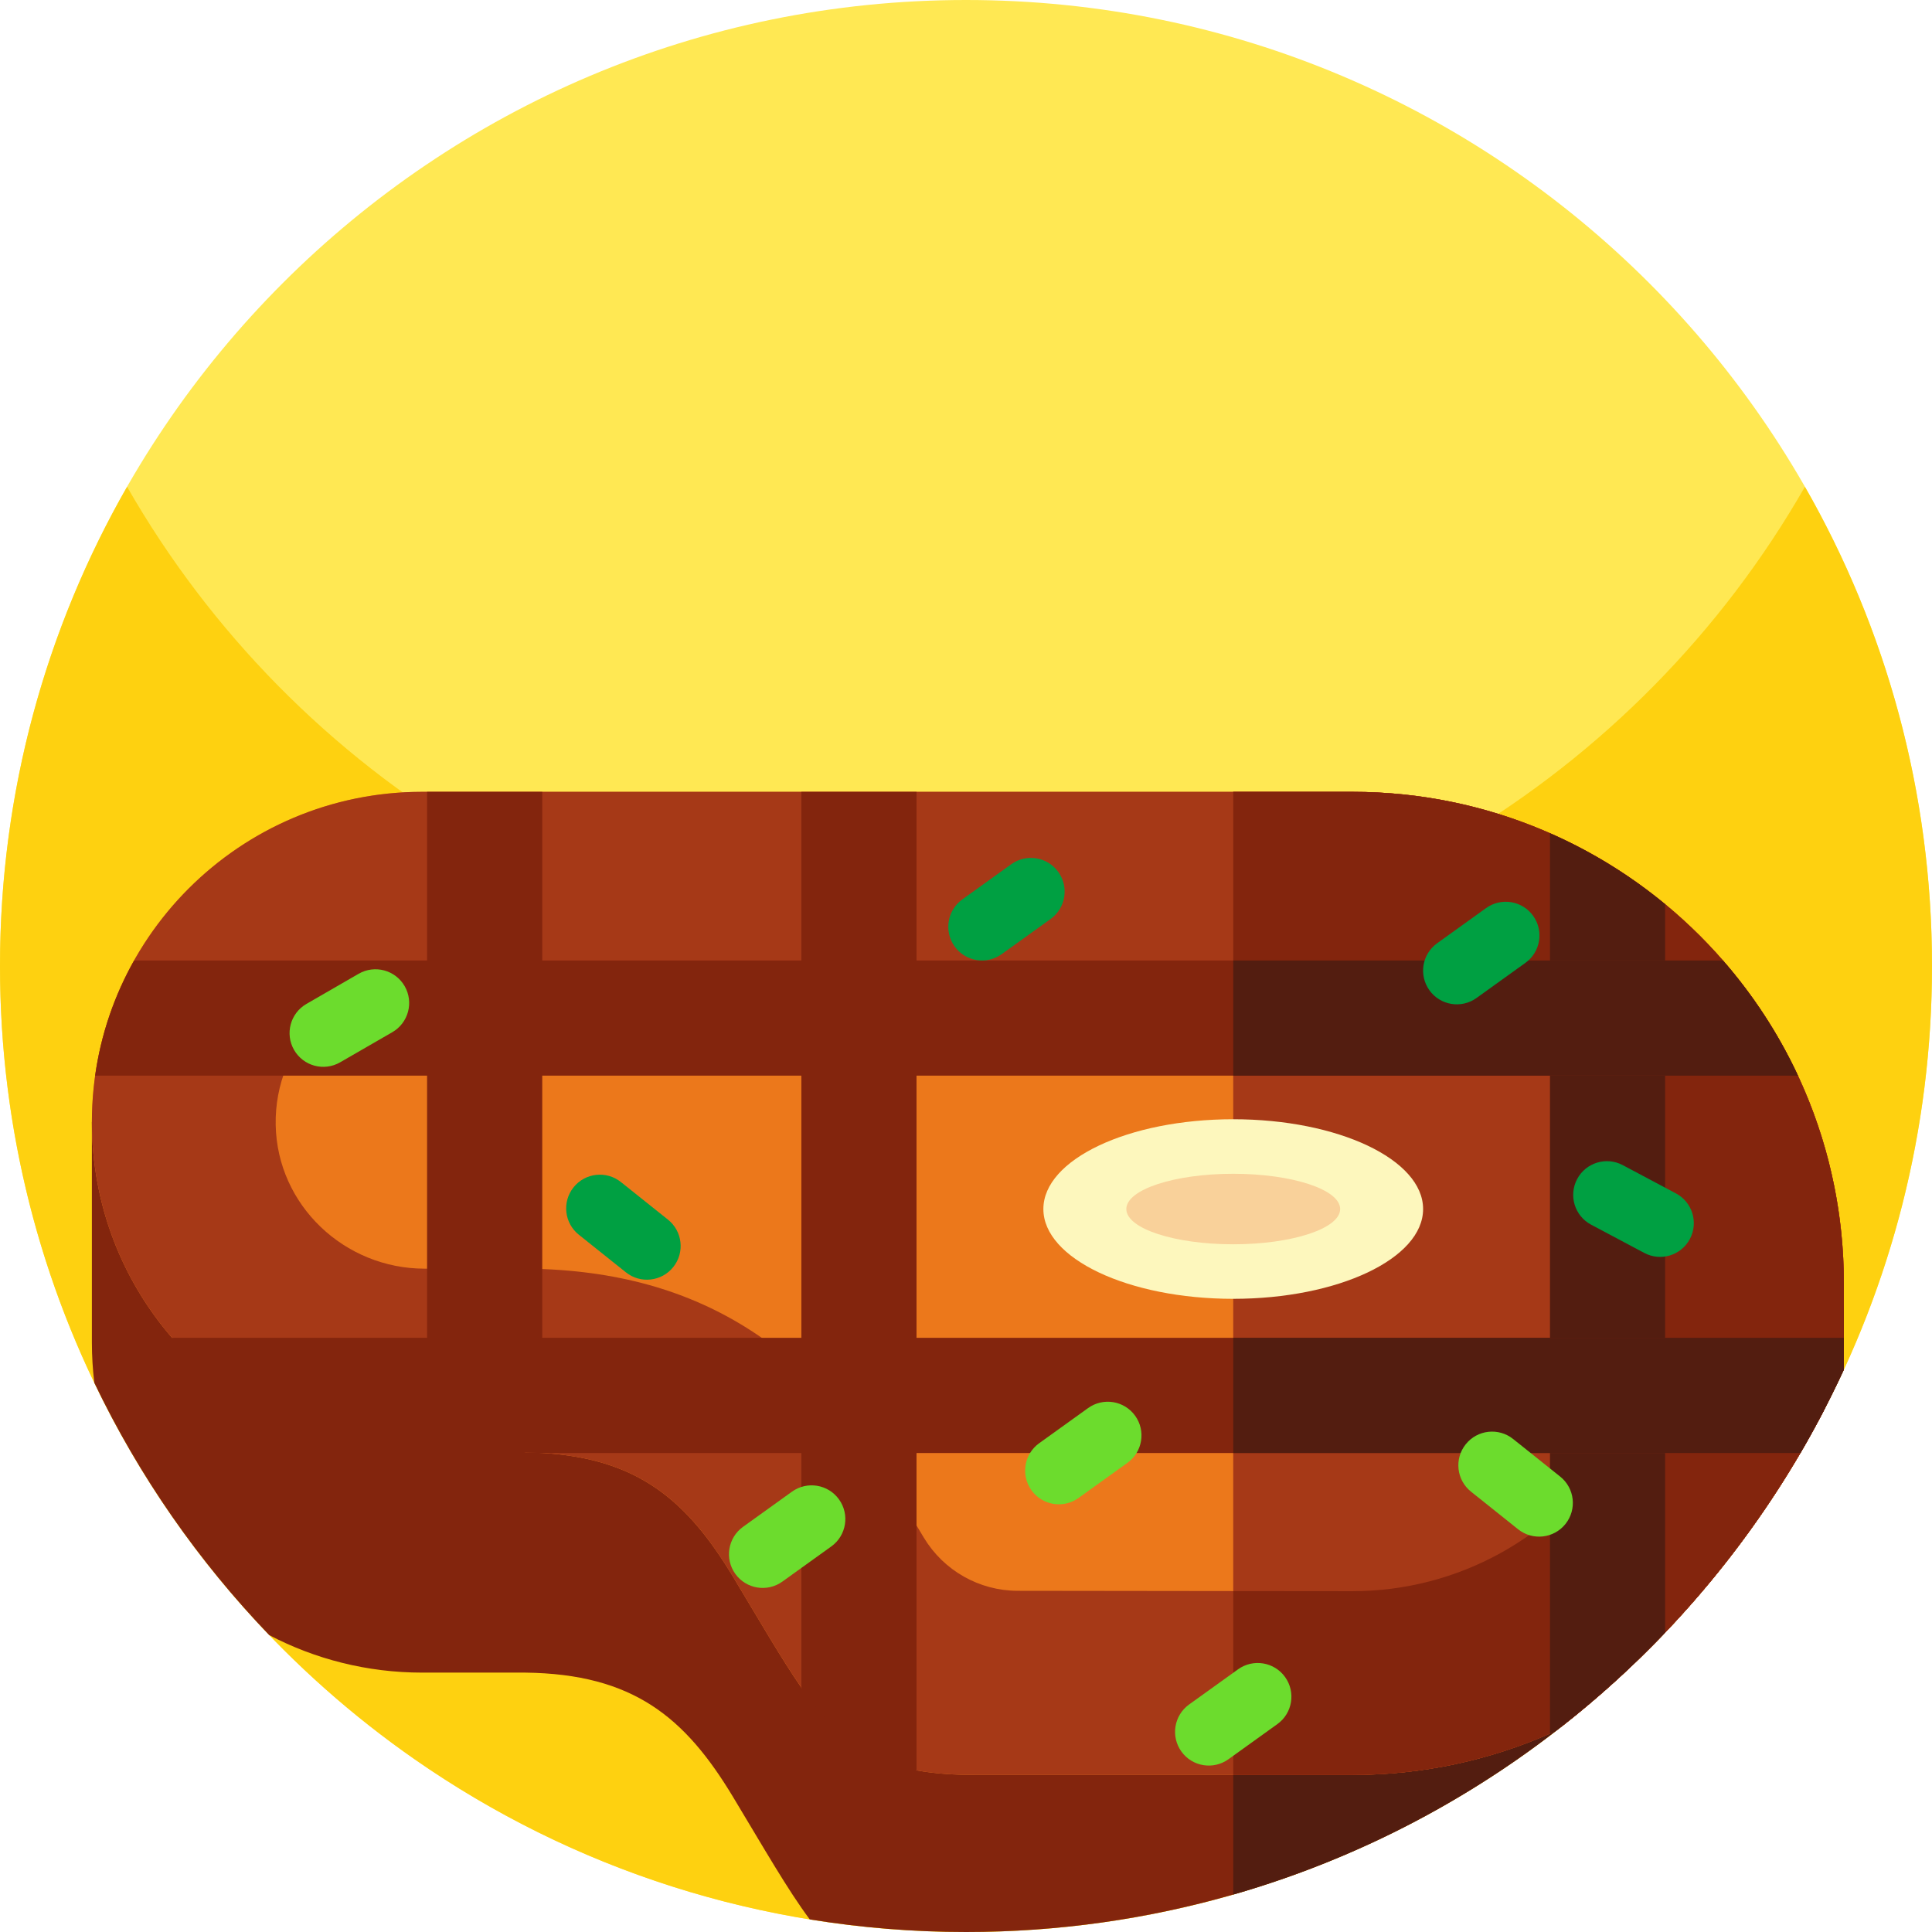
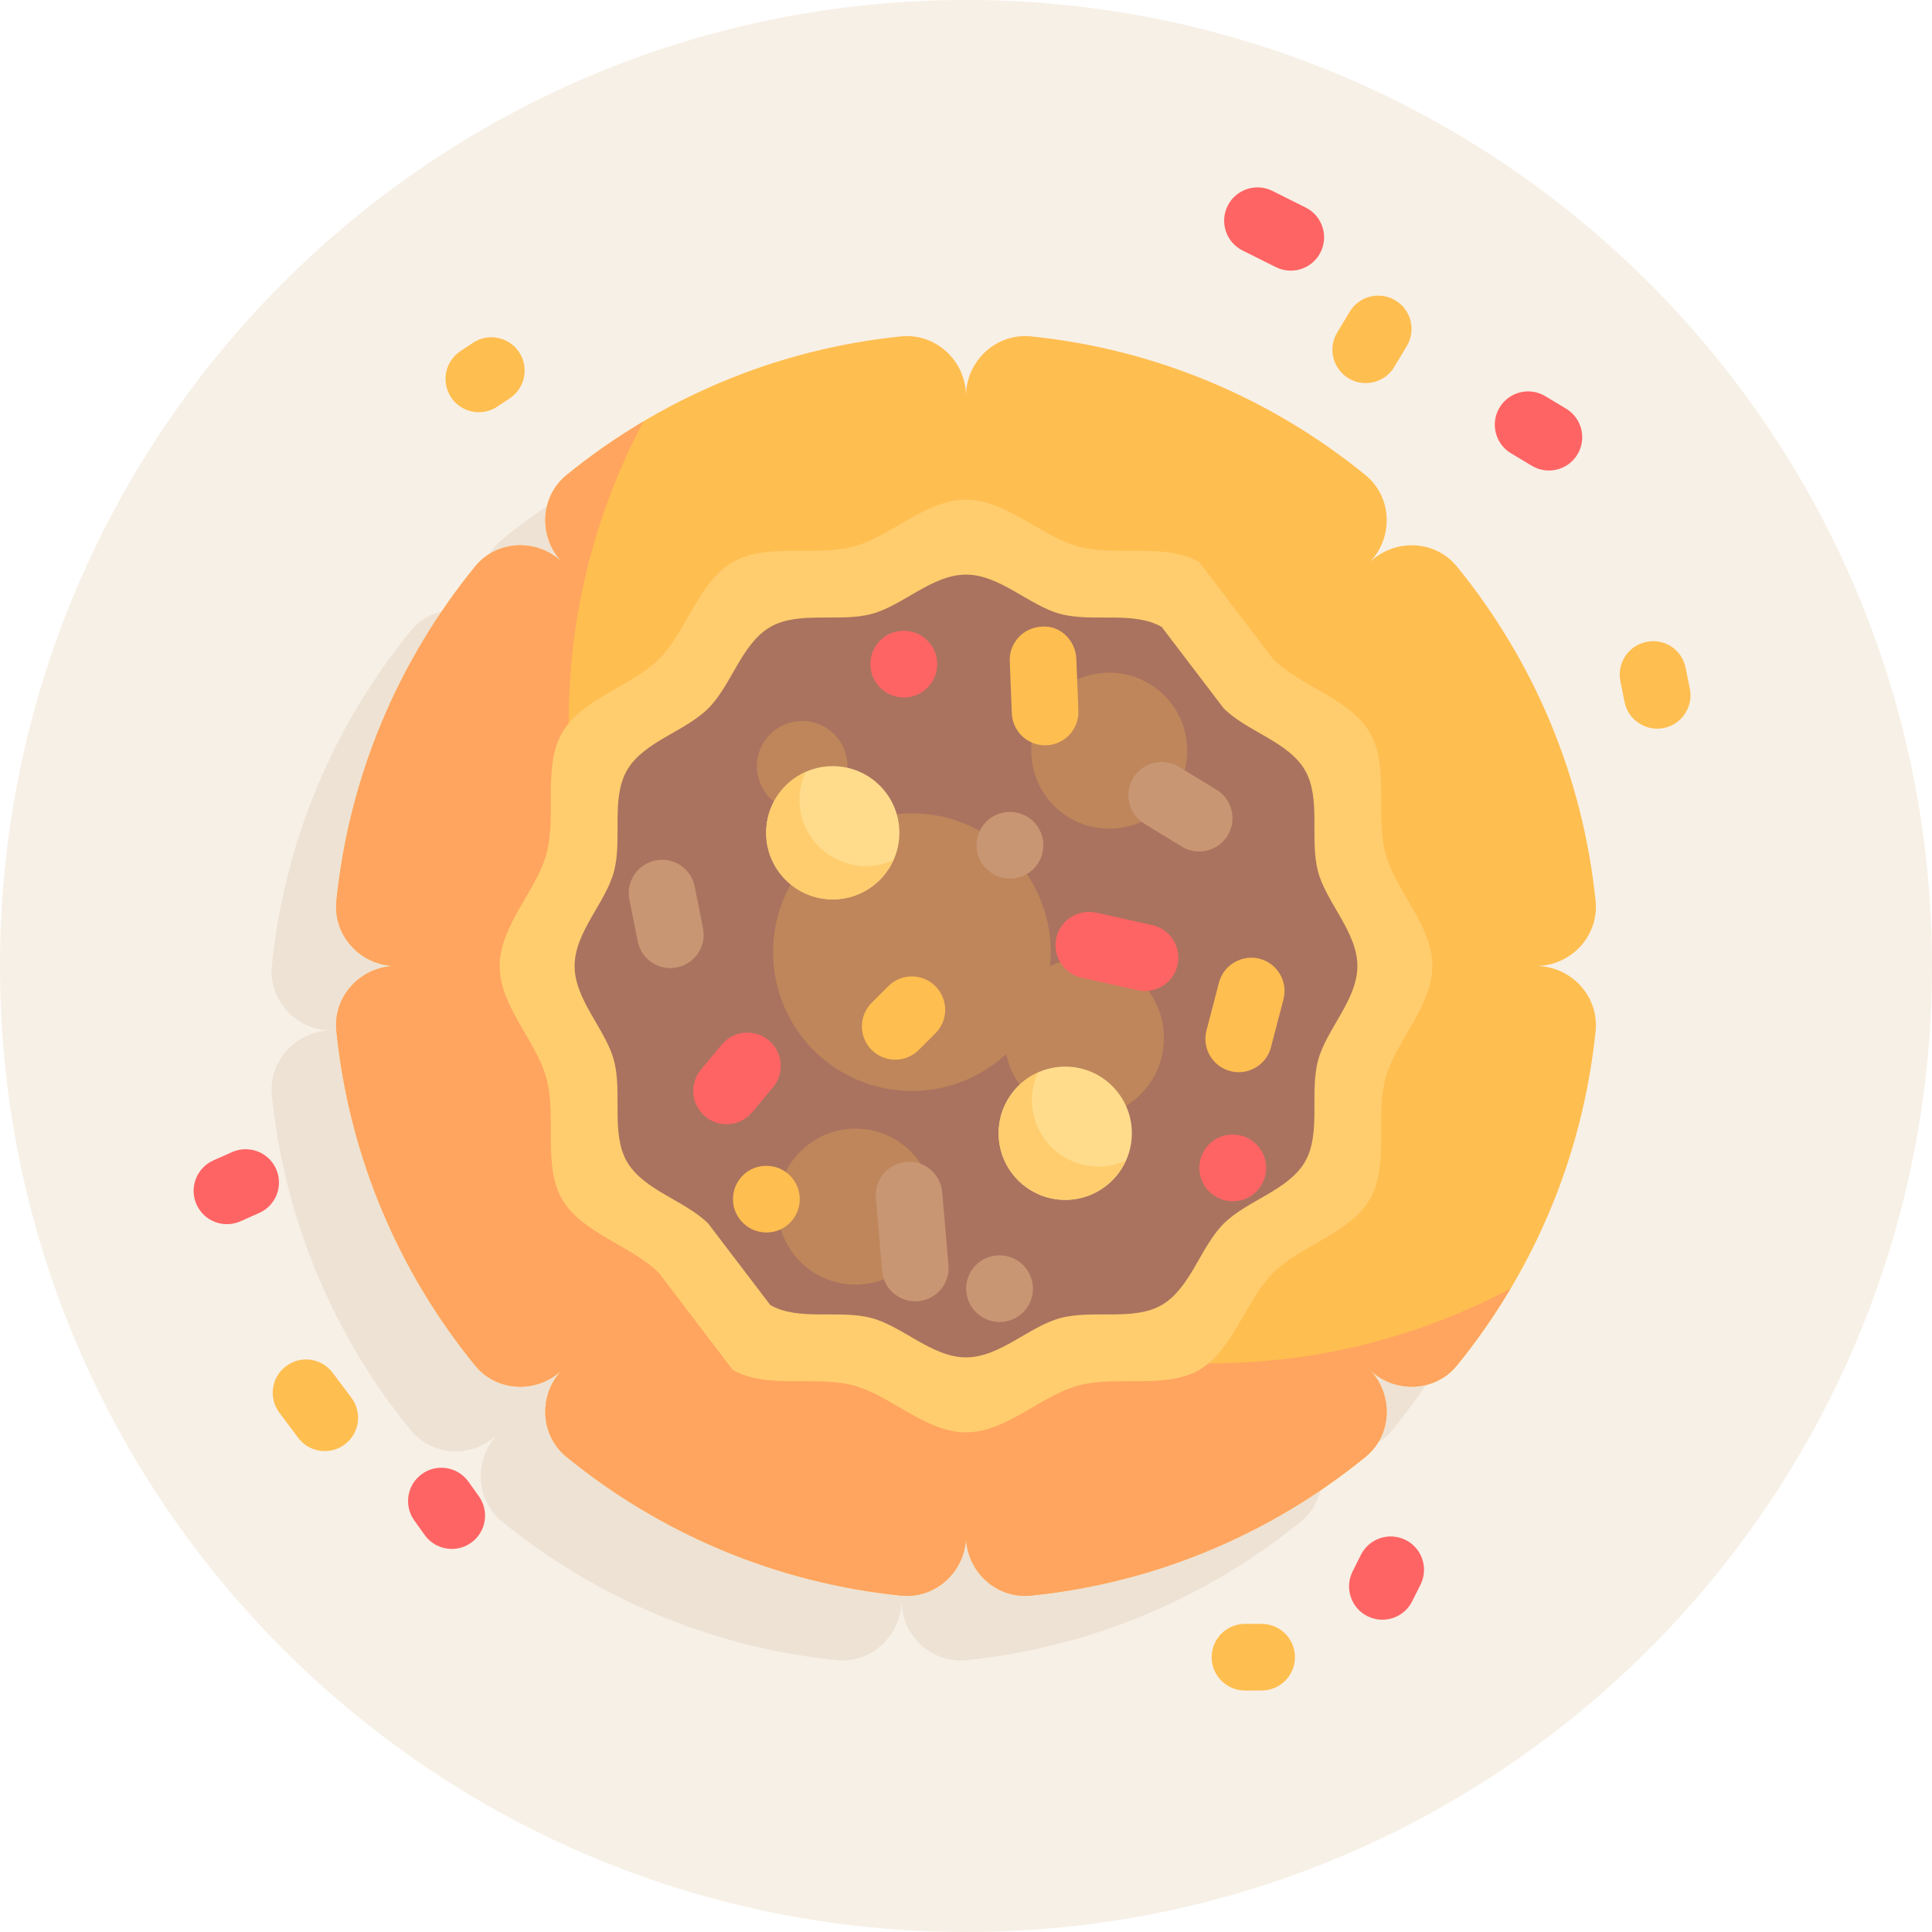
- <svg xmlns="http://www.w3.org/2000/svg" id="Capa_1" enable-background="new 0 0 512 512" height="512" viewBox="0 0 512 512" width="512">
-   <circle cx="256" cy="256" fill="#ffe853" r="256" />
-   <path d="m512 256c0 87.11-43.52 164.07-110 210.31-41.41 28.8-91.73 45.69-146 45.69s-104.59-16.89-146-45.69c-66.48-46.24-110-123.2-110-210.31 0-46.22 12.25-89.57 33.68-127 44.12 77.07 127.16 129 222.32 129s178.21-51.93 222.32-129c21.43 37.43 33.68 80.78 33.68 127z" fill="#fed110" />
-   <path d="m488.64 340.11v22.85c-.63 1.37-1.27 2.73-1.93 4.08-.51 1.05-1.03 2.1-1.55 3.15-.54 1.09-1.09 2.18-1.65 3.26l-.18.36c-.01.01-.01.03-.02.04-.34.65-.68 1.3-1.03 1.95-.39.74-.78 1.48-1.18 2.21-.1.19-.2.37-.31.56-.51.94-1.03 1.88-1.56 2.82-.56 1-1.13 1.99-1.71 2.99-.35.61-.71 1.22-1.08 1.83-.34.6-.7 1.19-1.06 1.78-.5.85-1.01 1.69-1.54 2.52-.48.79-.98 1.58-1.48 2.37-.09.16-.19.32-.3.48-.58.91-1.16 1.81-1.75 2.7-.53.81-1.06 1.62-1.6 2.42-.83 1.25-1.68 2.49-2.55 3.72-.54.79-1.09 1.57-1.65 2.35-.66.93-1.33 1.85-2.01 2.77-2.74 3.74-5.58 7.4-8.52 10.98-.68.83-1.36 1.65-2.05 2.46-.7.83-1.4 1.65-2.11 2.47-.9 1.06-1.83 2.11-2.77 3.16-.44.5-.88.99-1.32 1.47-1.46 1.62-2.95 3.22-4.46 4.8-1.06 1.11-2.13 2.21-3.21 3.3-1.03 1.05-2.08 2.09-3.14 3.13-.09.08-.18.17-.27.25-.96.95-1.94 1.88-2.92 2.81-.13.12-.25.24-.38.36-1.02.96-2.05 1.91-3.09 2.86-.05.04-.11.09-.16.14-.95.87-1.91 1.73-2.88 2.58-.4.36-.81.72-1.23 1.07-.93.82-1.87 1.63-2.81 2.42-1.17.99-2.35 1.97-3.54 2.94-1.19.96-2.39 1.92-3.6 2.87-.02.01-.03.03-.05.04-.54.43-1.09.85-1.64 1.27-.219.17-.443.334-.663.503-.963.741-1.929 1.479-2.903 2.205-1.198.893-2.404 1.776-3.615 2.652-2.43 1.76-4.89 3.46-7.38 5.11-.83.55-1.66 1.1-2.5 1.64-.84.55-1.68 1.09-2.52 1.62-.84.54-1.69 1.07-2.54 1.59-.75.47-1.51.93-2.27 1.38-.95.58-1.91 1.15-2.87 1.71-.66.39-1.32.77-1.98 1.15-.65.38-1.31.75-1.97 1.12-1 .56-2 1.12-3.01 1.66-.99.54-1.98 1.07-2.98 1.6-3.24 1.71-6.53 3.36-9.87 4.93-.8.38-1.59.75-2.39 1.12-.14.07-.29.14-.45.2-.96.44-1.92.88-2.89 1.3-2.11.94-4.24 1.85-6.38 2.72-1.07.44-2.14.88-3.22 1.3-3.4 1.35-6.84 2.62-10.32 3.82-.92.32-1.85.63-2.78.94-1 .34-2.02.67-3.03.99-2.32.74-4.65 1.45-7 2.12-22.489 6.46-46.249 9.92-70.819 9.92-14.1 0-27.93-1.14-41.41-3.34-5.93-7.97-11.98-18.61-20.33-32.46-12.7-21.08-26.41-32.58-55.03-32.94h-27.35c-14.62 0-28.41-3.59-40.52-9.93-18.79-19.57-34.51-42.12-46.36-66.87-.43-3.52-.65-7.1-.65-10.73v-58.35l302.47 27.84z" fill="#83250d" />
-   <path d="m488.64 340.11v22.85c-30.86 67.03-89.84 118.44-161.82 139.12v-176.86z" fill="#531d10" />
-   <path d="m488.65 340.11c0 4.88-.27 9.69-.8 14.43l-4.53 19.3s0 .01-.01.01c-16.91 32.58-40.63 61.05-69.27 83.54-.02.01-.03.03-.05.04l-3.24 1.99c-16.03 7.05-33.74 10.96-52.37 10.96h-99.86c-5.99 0-11.13-.39-15.63-1.22l-30.52-21.93c-5.25-7.57-10.8-17.25-18.11-29.38-12.03-19.94-24.94-31.32-50.56-32.79-1.45-.08-2.93-.13-4.47-.15l-93.63-30.37c-13.25-15.33-21.25-35.31-21.25-57.16 0-4.18.3-8.3.87-12.33 1.53-10.95 5.11-21.25 10.32-30.51 15-26.68 43.56-44.69 76.34-44.69h246.5c18.63 0 36.34 3.91 52.37 10.96 11.07 4.86 21.33 11.22 30.53 18.81 3.21 2.64 6.27 5.44 9.22 8.38 2.1 2.11 4.14 4.29 6.1 6.54 7.97 9.14 14.69 19.39 19.88 30.51 7.81 16.73 12.17 35.39 12.17 55.06z" fill="#ec781b" />
-   <path d="m488.65 340.11c0 4.88-.27 9.69-.8 14.43l-4.53 19.3s0 .01-.01.01c-16.91 32.58-40.63 61.05-69.27 83.54-.02.01-.03.03-.05.04l-3.24 1.99c-16.03 7.05-33.74 10.96-52.37 10.96h-31.56v-260.53h31.56c18.63 0 36.34 3.91 52.37 10.96 11.07 4.86 21.33 11.22 30.53 18.81 3.21 2.64 6.27 5.44 9.22 8.38 2.1 2.11 4.14 4.29 6.1 6.54 7.97 9.14 14.69 19.39 19.88 30.51 7.81 16.73 12.17 35.39 12.17 55.06z" fill="#a63917" />
-   <path d="m358.37 421.68s-13.9-.01-31.55-.03c-18.87-.01-42.05-.04-57.15-.07-10.17-.02-19.58-5.36-24.83-14.06-1.31-2.19-2.62-4.38-3.87-6.46-1.58-2.65-3.24-5.43-5-8.35-6.86-11.39-18.16-27.93-36.8-39.99-16.73-10.83-36.14-16.22-59.33-16.51h-27.3c-21.26 0-39.08-16.82-39.48-38.08-.41-21.75 17.16-39.58 38.82-39.58h246.49c44.98 0 81.57 36.58 81.57 81.56s-36.59 81.57-81.57 81.57zm92.12-173.68c-23.57-23.57-56.14-38.16-92.12-38.16h-246.49c-48.34 0-87.53 39.19-87.53 87.54 0 21.85 8 41.83 21.25 57.16h.01l93.62 30.37c28.62.36 42.33 11.86 55.03 32.95 7.32 12.14 12.87 21.81 18.13 29.38l30.5 21.92c4.5.83 9.63 1.22 15.63 1.22h99.85c18.64 0 36.36-3.91 52.38-10.95v-.01l3.24-1.99c.02-.01.03-.03.05-.04 28.64-22.49 52.36-50.97 69.28-83.55 0-.01 0-.02.01-.03l4.51-19.23.01-.04c.52-4.74.79-9.56.79-14.43 0-35.97-14.57-68.53-38.15-92.11z" fill="#a63917" />
-   <g fill="#83250d">
-     <path d="m488.64 340.11v22.85c-1.12 2.43-2.28 4.84-3.48 7.23-.6 1.21-1.21 2.42-1.83 3.62-.01.01-.01.02-.01.03 0 0 0 .01-.01.01-1.05 2.02-2.13 4.03-3.23 6.02-.97 1.74-1.95 3.47-2.96 5.19-16.32 27.92-37.78 52.46-63.08 72.33l-3.29 2.03v.01c-16.02 7.04-33.74 10.95-52.38 10.95h-31.55v-48.73c17.65.02 31.55.03 31.55.03 28.38 0 53.42-14.57 68.03-36.62 6.02-9.07 10.27-19.41 12.26-30.52.84-4.68 1.28-9.51 1.28-14.43 0-44.98-36.59-81.56-81.57-81.56h-31.55v-48.71h31.55c35.98 0 68.55 14.59 92.12 38.16 23.58 23.58 38.15 56.14 38.15 92.11z" />
-     <path d="m143.699 209.846v175.223c-1.445-.083-2.93-.14-4.466-.157h-26.052v-175.066z" />
-     <path d="m242.888 209.846v259.314c-13.851-2.559-21.768-9.319-30.518-21.933v-237.381z" />
+ <svg xmlns="http://www.w3.org/2000/svg" version="1.1" id="Capa_1" x="0px" y="0px" viewBox="0 0 512 512" style="enable-background:new 0 0 512 512;" xml:space="preserve">
+   <circle style="fill:#F7F0E6;" cx="256" cy="256" r="256" />
+   <path style="fill:#EEE2D4;" d="M238.897,424.135c0,9.283-7.979,16.761-17.214,15.82c-33.437-3.409-63.967-16.639-88.66-36.76  c-7.172-5.844-7.475-16.742-0.933-23.284c-6.542,6.542-17.44,6.24-23.284-0.933c-20.121-24.693-33.352-55.224-36.76-88.66  c-0.942-9.235,6.537-17.214,15.82-17.214c-9.283,0-16.761-7.979-15.82-17.214c3.409-33.437,16.639-63.967,36.76-88.66  c5.844-7.172,16.742-7.475,23.284-0.933c-6.542-6.542-6.24-17.44,0.933-23.284c24.693-20.121,55.224-33.352,88.66-36.76  c9.235-0.942,17.214,6.537,17.214,15.82c0-9.283,7.979-16.761,17.214-15.82c33.437,3.409,63.967,16.639,88.66,36.76  c7.172,5.844,7.475,16.742,0.933,23.284c6.542-6.542,17.44-6.24,23.284,0.933c20.121,24.693,33.352,55.224,36.76,88.66  c0.941,9.235-6.537,17.214-15.82,17.214c9.283,0,16.761,7.979,15.82,17.214c-3.409,33.437-16.639,63.967-36.76,88.66  c-5.844,7.172-16.742,7.475-23.284,0.933c6.542,6.542,6.24,17.44-0.933,23.284c-24.693,20.121-55.224,33.352-88.66,36.76  C246.876,440.897,238.897,433.418,238.897,424.135z" />
+   <path style="fill:#FFBE50;" d="M256,407.032c0,9.283-7.979,16.761-17.214,15.82c-33.437-3.409-63.967-16.639-88.66-36.76  c-7.172-5.844-7.475-16.742-0.933-23.284c-6.542,6.542-17.44,6.24-23.284-0.933c-20.121-24.693-33.352-55.224-36.76-88.66  C88.207,263.979,95.685,256,104.968,256c-9.283,0-16.761-7.979-15.82-17.214c3.409-33.437,16.639-63.967,36.76-88.66  c5.844-7.172,16.742-7.475,23.284-0.933c-6.542-6.542-6.24-17.44,0.933-23.284c24.693-20.121,55.224-33.352,88.66-36.76  c9.235-0.942,17.214,6.537,17.214,15.82c0-9.283,7.979-16.761,17.214-15.82c33.437,3.409,63.967,16.639,88.66,36.76  c7.172,5.844,7.475,16.742,0.933,23.284c6.542-6.542,17.44-6.24,23.284,0.933c20.121,24.693,33.352,55.224,36.76,88.66  c0.941,9.235-6.537,17.214-15.82,17.214c9.283,0,16.761,7.979,15.82,17.214c-3.409,33.437-16.639,63.967-36.76,88.66  c-5.844,7.172-16.742,7.475-23.284,0.933c6.542,6.542,6.24,17.44-0.933,23.284c-24.693,20.121-55.224,33.352-88.66,36.76  C263.979,423.793,256,416.315,256,407.032z" />
+   <path style="fill:#FFA55F;" d="M320.735,361.29c-93.902,0-170.026-76.123-170.026-170.026c0-28.76,7.203-55.816,19.808-79.564  c-7.151,4.246-13.977,8.982-20.392,14.209c-7.172,5.844-7.475,16.742-0.932,23.284c-6.543-6.542-17.44-6.24-23.284,0.933  c-20.121,24.693-33.352,55.224-36.76,88.66C88.207,248.02,95.685,256,104.968,256c-9.283,0-16.761,7.979-15.82,17.214  c3.408,33.436,16.639,63.967,36.76,88.66c5.844,7.172,16.742,7.475,23.284,0.933c-6.543,6.542-6.24,17.44,0.932,23.284  c24.693,20.121,55.224,33.351,88.661,36.76c9.235,0.942,17.214-6.537,17.214-15.819c0,9.283,7.979,16.761,17.214,15.819  c33.437-3.409,63.967-16.639,88.661-36.76c7.172-5.844,7.475-16.742,0.932-23.284c6.543,6.542,17.44,6.24,23.284-0.933  c5.227-6.415,9.963-13.241,14.209-20.392C376.552,354.087,349.496,361.29,320.735,361.29z" />
+   <path style="fill:#FFCD6E;" d="M367.17,226.206c-2.725-10.195,1.039-23.085-4.124-32.011c-5.238-9.054-18.334-12.208-25.682-19.555  l-19.556-25.684c-8.926-5.165-21.818-1.401-32.013-4.126c-9.854-2.634-19.11-12.416-29.794-12.416s-19.94,9.783-29.794,12.416  c-10.194,2.725-23.085-1.04-32.011,4.124c-9.054,5.238-12.208,18.334-19.555,25.682c-7.349,7.348-20.445,10.502-25.684,19.556  c-5.164,8.926-1.4,21.818-4.126,32.013c-2.634,9.854-12.417,19.11-12.417,29.794c0,10.684,9.783,19.94,12.416,29.794  c2.725,10.194-1.039,23.085,4.124,32.011c5.238,9.053,18.334,12.207,25.682,19.556l19.556,25.683  c8.926,5.165,21.818,1.401,32.013,4.126c9.854,2.634,19.11,12.417,29.794,12.417c10.684,0,19.94-9.783,29.794-12.417  c10.194-2.725,23.085,1.04,32.011-4.124c9.054-5.238,12.208-18.334,19.556-25.682c7.349-7.348,20.444-10.502,25.684-19.556  c5.164-8.926,1.4-21.818,4.126-32.013c2.634-9.854,12.417-19.11,12.417-29.794S369.803,236.06,367.17,226.206z" />
+   <path style="fill:#AA735F;" d="M349.303,230.995c-2.287-8.556,0.872-19.375-3.462-26.866c-4.396-7.599-15.388-10.246-21.554-16.413  l-16.413-21.556c-7.492-4.335-18.312-1.176-26.868-3.463c-8.27-2.21-16.039-10.421-25.006-10.421s-16.735,8.211-25.005,10.421  c-8.556,2.287-19.375-0.873-26.866,3.462c-7.599,4.396-10.246,15.387-16.413,21.554c-6.168,6.167-17.159,8.814-21.556,16.413  c-4.334,7.492-1.175,18.312-3.463,26.868c-2.211,8.27-10.421,16.039-10.421,25.006c0,8.967,8.211,16.735,10.421,25.005  c2.287,8.556-0.872,19.375,3.462,26.866c4.396,7.598,15.387,10.246,21.554,16.413l16.413,21.556  c7.492,4.335,18.312,1.176,26.868,3.463c8.27,2.211,16.039,10.421,25.006,10.421s16.735-8.211,25.005-10.421  c8.556-2.287,19.375,0.873,26.866-3.461c7.599-4.396,10.246-15.388,16.413-21.554c6.168-6.167,17.159-8.814,21.556-16.413  c4.334-7.492,1.175-18.312,3.462-26.868c2.211-8.27,10.421-16.039,10.421-25.006C359.724,247.033,351.514,239.264,349.303,230.995z" />
+   <g>
+     <circle style="fill:#BF865B;" cx="241.67" cy="252.33" r="36.792" />
+     <circle style="fill:#BF865B;" cx="287.34" cy="275.08" r="21.11" />
+     <circle style="fill:#BF865B;" cx="212.59" cy="203.07" r="12.01" />
+     <circle style="fill:#BF865B;" cx="293.96" cy="198.94" r="20.669" />
+     <circle style="fill:#BF865B;" cx="226.73" cy="319.77" r="20.669" />
  </g>
-   <path d="m441.27 239.61v193.05c-8.47 8.88-17.57 17.15-27.23 24.73-.02.01-.03.03-.05.04-.54.43-1.09.85-1.64 1.27-.53.25-1.06.49-1.59.72v-238.61c11.06 4.86 21.32 11.22 30.51 18.8z" fill="#531d10" />
-   <path d="m476.477 285.052h-451.261c1.538-10.954 5.118-21.252 10.328-30.513h421.055c7.97 9.139 14.688 19.396 19.878 30.513z" fill="#83250d" />
-   <path d="m487.85 354.54c-.58 5.32-1.48 10.55-2.69 15.65-.6 1.21-1.21 2.42-1.83 3.62-.01.01-.01.02-.01.03 0 0 0 .01-.01.01-1.97 3.79-4.03 7.53-6.18 11.21h-333.43c-1.45-.08-2.93-.13-4.47-.15h-27.35c-24.16 0-46.05-9.79-61.88-25.64-1.53-1.52-3-3.09-4.4-4.73z" fill="#83250d" />
-   <ellipse cx="326.821" cy="320.406" fill="#fdf7bd" rx="50.316" ry="23.796" />
-   <ellipse cx="326.821" cy="320.406" fill="#f9d19a" rx="28.334" ry="9.344" />
-   <path d="m476.477 285.052h-149.655v-30.513h129.777c7.97 9.139 14.688 19.396 19.878 30.513z" fill="#531d10" />
-   <path d="m488.64 354.54v8.42c-1.12 2.43-2.28 4.84-3.48 7.23-.6 1.21-1.21 2.42-1.83 3.62-.01.01-.01.02-.01.03 0 0 0 .01-.01.01-1.05 2.02-2.13 4.03-3.23 6.02-.96 1.74-1.95 3.47-2.95 5.19h-150.31v-30.52z" fill="#531d10" />
-   <path d="m103.968 273.542-13.827 7.983c-4.273 2.467-9.738 1.003-12.205-3.27-2.467-4.273-1.003-9.738 3.27-12.205l13.827-7.983c4.273-2.467 9.738-1.003 12.205 3.27 2.467 4.273 1.003 9.738-3.27 12.205z" fill="#6cdc2d" />
-   <path d="m165.871 337.181-12.475-9.964c-3.855-3.08-4.485-8.702-1.405-12.557 3.079-3.856 8.701-4.485 12.557-1.405l12.475 9.964c3.855 3.079 4.484 8.702 1.405 12.557-3.08 3.855-8.702 4.484-12.557 1.405z" fill="#00a042" />
-   <path d="m402.311 405.271-12.475-9.964c-3.855-3.079-4.484-8.701-1.405-12.557 3.079-3.855 8.701-4.485 12.557-1.405l12.475 9.964c3.855 3.079 4.484 8.702 1.405 12.557-3.08 3.855-8.702 4.485-12.557 1.405z" fill="#6cdc2d" />
-   <path d="m275.393 382.467 12.966-9.316c4.007-2.879 9.59-1.965 12.469 2.043 2.879 4.007 1.964 9.59-2.043 12.469l-12.966 9.316c-4.007 2.879-9.59 1.964-12.469-2.043-2.879-4.008-1.964-9.59 2.043-12.469z" fill="#6cdc2d" />
-   <path d="m196.91 404.627 12.966-9.316c4.007-2.879 9.59-1.964 12.469 2.043 2.879 4.007 1.964 9.59-2.043 12.469l-12.966 9.316c-4.007 2.879-9.59 1.965-12.469-2.043-2.879-4.007-1.965-9.59 2.043-12.469z" fill="#6cdc2d" />
-   <path d="m255.027 238.348 12.966-9.316c4.007-2.879 9.59-1.965 12.469 2.043 2.879 4.007 1.964 9.59-2.043 12.469l-12.966 9.316c-4.007 2.879-9.59 1.964-12.469-2.043-2.879-4.007-1.964-9.59 2.043-12.469z" fill="#00a042" />
-   <path d="m315.125 451.705 12.966-9.316c4.007-2.879 9.59-1.964 12.469 2.043 2.879 4.007 1.964 9.59-2.043 12.469l-12.966 9.316c-4.007 2.879-9.59 1.965-12.469-2.043-2.879-4.008-1.964-9.59 2.043-12.469z" fill="#6cdc2d" />
-   <path d="m380.86 249.969 12.966-9.316c4.007-2.879 9.59-1.964 12.469 2.043 2.879 4.007 1.964 9.59-2.043 12.469l-12.966 9.316c-4.007 2.879-9.59 1.964-12.469-2.043-2.879-4.008-1.964-9.59 2.043-12.469z" fill="#00a042" />
-   <path d="m430.043 308.769 14.097 7.495c4.357 2.316 6.011 7.726 3.695 12.083-2.316 4.357-7.726 6.011-12.083 3.695l-14.097-7.495c-4.357-2.316-6.011-7.726-3.695-12.083 2.316-4.357 7.726-6.011 12.083-3.695z" fill="#00a042" />
+   <circle style="fill:#FFDC8C;" cx="220.69" cy="220.69" r="17.655" />
+   <path style="fill:#FF6464;" d="M192.543,297.931c-1.991,0-3.991-0.672-5.647-2.043c-3.741-3.121-4.25-8.69-1.129-12.44l5.517-6.621  c3.129-3.741,8.681-4.25,12.44-1.129c3.741,3.121,4.25,8.69,1.129,12.44l-5.517,6.621  C197.586,296.853,195.078,297.931,192.543,297.931z" />
+   <path style="fill:#C89673;" d="M242.552,344.862c-4.534,0-8.397-3.474-8.784-8.078l-1.655-19.31  c-0.422-4.853,3.181-9.129,8.043-9.543c4.784-0.552,9.129,3.181,9.543,8.043l1.655,19.31c0.422,4.853-3.181,9.129-8.043,9.543  C243.06,344.853,242.802,344.862,242.552,344.862z" />
+   <path style="fill:#FF6464;" d="M303.457,262.621c-0.638,0-1.276-0.069-1.922-0.207l-14.897-3.31  c-4.759-1.06-7.759-5.776-6.707-10.534c1.06-4.759,5.819-7.707,10.534-6.707l14.897,3.31c4.759,1.06,7.759,5.776,6.707,10.534  C311.155,259.819,307.5,262.621,303.457,262.621z" />
+   <path style="fill:#FFBE50;" d="M276.957,197.517c-4.707,0-8.621-3.724-8.81-8.474l-0.552-13.793  c-0.198-4.871,3.595-8.983,8.466-9.172c4.802-0.491,8.974,3.595,9.172,8.466l0.552,13.793c0.198,4.871-3.595,8.983-8.466,9.172  C277.198,197.517,277.078,197.517,276.957,197.517z" />
+   <path style="fill:#C89673;" d="M317.784,225.655c-1.569,0-3.155-0.414-4.595-1.293l-9.931-6.069  c-4.164-2.543-5.474-7.974-2.931-12.138c2.543-4.155,7.974-5.474,12.138-2.931l9.931,6.069c4.164,2.543,5.474,7.974,2.931,12.138  C323.664,224.155,320.759,225.655,317.784,225.655z" />
+   <g>
+     <path style="fill:#FFBE50;" d="M328.284,284.138c-0.741,0-1.491-0.095-2.233-0.284c-4.724-1.233-7.552-6.052-6.319-10.767   l3.31-12.69c1.233-4.724,6.121-7.517,10.767-6.319c4.724,1.233,7.552,6.052,6.319,10.767l-3.31,12.69   C335.784,281.509,332.198,284.138,328.284,284.138z" />
+     <path style="fill:#FFBE50;" d="M237.241,280.828c-2.259,0-4.517-0.862-6.241-2.586c-3.448-3.448-3.448-9.034,0-12.483l4.414-4.414   c3.448-3.448,9.034-3.448,12.483,0c3.448,3.448,3.448,9.034,0,12.483l-4.414,4.414C241.759,279.966,239.5,280.828,237.241,280.828z   " />
+   </g>
+   <path style="fill:#C89673;" d="M177.647,256.552c-4.121,0-7.81-2.897-8.647-7.095l-2.207-11.034  c-0.957-4.784,2.147-9.431,6.922-10.388c4.845-0.983,9.44,2.147,10.388,6.922l2.207,11.034c0.957,4.784-2.147,9.431-6.922,10.388  C178.802,256.5,178.216,256.552,177.647,256.552z" />
+   <path style="fill:#FFBE50;" d="M203.121,326.621c-4.879,0-8.871-3.948-8.871-8.828c0-4.879,3.905-8.828,8.784-8.828h0.086  c4.879,0,8.828,3.948,8.828,8.828C211.948,322.672,208,326.621,203.121,326.621z" />
+   <g>
+     <path style="fill:#FF6464;" d="M239.534,184.828c-4.879,0-8.871-3.948-8.871-8.828s3.905-8.828,8.784-8.828h0.086   c4.879,0,8.828,3.948,8.828,8.828S244.414,184.828,239.534,184.828z" />
+     <path style="fill:#FF6464;" d="M326.707,318.345c-4.879,0-8.871-3.948-8.871-8.828s3.905-8.828,8.784-8.828h0.086   c4.879,0,8.828,3.948,8.828,8.828S331.586,318.345,326.707,318.345z" />
+   </g>
+   <g>
+     <path style="fill:#C89673;" d="M267.672,232.828c-4.879,0-8.871-3.948-8.871-8.828s3.905-8.828,8.784-8.828h0.086   c4.879,0,8.828,3.948,8.828,8.828S272.552,232.828,267.672,232.828z" />
+     <path style="fill:#C89673;" d="M264.914,350.345c-4.879,0-8.871-3.948-8.871-8.828s3.905-8.828,8.784-8.828h0.086   c4.879,0,8.828,3.948,8.828,8.828S269.793,350.345,264.914,350.345z" />
+   </g>
+   <path style="fill:#FFBE50;" d="M86.078,384.552c-2.69,0-5.336-1.216-7.069-3.534l-4.966-6.621  c-2.931-3.897-2.138-9.431,1.767-12.353c3.897-2.931,9.431-2.147,12.353,1.767l4.966,6.621c2.931,3.897,2.138,9.431-1.767,12.353  C89.776,383.974,87.922,384.552,86.078,384.552z" />
+   <g>
+     <path style="fill:#FF6464;" d="M119.733,410.483c-2.759,0-5.466-1.284-7.19-3.698l-2.759-3.862   c-2.836-3.966-1.914-9.483,2.052-12.31c3.966-2.836,9.474-1.914,12.31,2.052l2.759,3.862c2.836,3.966,1.914,9.483-2.052,12.31   C123.302,409.948,121.509,410.483,119.733,410.483z" />
+     <path style="fill:#FF6464;" d="M60.147,324.414c-3.388,0-6.612-1.948-8.078-5.241c-1.974-4.457,0.026-9.672,4.483-11.655   l4.966-2.207c4.474-1.966,9.672,0.026,11.655,4.483c1.974,4.457-0.026,9.672-4.483,11.655l-4.966,2.207   C62.56,324.172,61.345,324.414,60.147,324.414z" />
+     <path style="fill:#FF6464;" d="M342.06,71.724c-1.328,0-2.672-0.302-3.94-0.931l-8.828-4.414   c-4.362-2.181-6.129-7.483-3.948-11.845c2.19-4.362,7.483-6.112,11.845-3.948L346.017,55c4.362,2.181,6.129,7.483,3.948,11.845   C348.414,69.94,345.302,71.724,342.06,71.724z" />
+   </g>
+   <path style="fill:#FFBE50;" d="M361.922,101.517c-1.543,0-3.112-0.405-4.534-1.259c-4.181-2.509-5.534-7.931-3.026-12.112  l3.31-5.517c2.509-4.181,7.922-5.534,12.112-3.026c4.181,2.509,5.534,7.931,3.026,12.112l-3.31,5.517  C367.845,99.991,364.922,101.517,361.922,101.517z" />
+   <path style="fill:#FF6464;" d="M410.474,124.69c-1.543,0-3.112-0.405-4.534-1.259l-5.517-3.31  c-4.181-2.509-5.534-7.931-3.026-12.112c2.509-4.181,7.922-5.534,12.112-3.026l5.517,3.31c4.181,2.509,5.534,7.931,3.026,12.112  C416.397,123.164,413.474,124.69,410.474,124.69z" />
+   <g>
+     <path style="fill:#FFBE50;" d="M439.164,193.103c-4.121,0-7.81-2.897-8.647-7.095l-1.103-5.517   c-0.957-4.784,2.147-9.431,6.922-10.388c4.845-1,9.44,2.147,10.388,6.922l1.103,5.517c0.957,4.784-2.147,9.431-6.922,10.388   C440.319,193.052,439.733,193.103,439.164,193.103z" />
+     <path style="fill:#FFBE50;" d="M126.905,109.241c-2.853,0-5.655-1.379-7.353-3.931c-2.707-4.06-1.612-9.534,2.448-12.241   l3.31-2.207c4.06-2.707,9.543-1.612,12.241,2.448c2.707,4.06,1.612,9.534-2.448,12.241l-3.31,2.207   C130.284,108.759,128.586,109.241,126.905,109.241z" />
+     <path style="fill:#FFBE50;" d="M334.345,448h-4.414c-4.879,0-8.828-3.948-8.828-8.828c0-4.879,3.948-8.828,8.828-8.828h4.414   c4.879,0,8.828,3.948,8.828,8.828C343.172,444.052,339.224,448,334.345,448z" />
+   </g>
+   <path style="fill:#FF6464;" d="M366.336,429.241c-1.328,0-2.672-0.302-3.94-0.931c-4.362-2.181-6.129-7.483-3.948-11.845  l2.207-4.414c2.19-4.362,7.474-6.112,11.845-3.948c4.362,2.181,6.129,7.483,3.948,11.845l-2.207,4.414  C372.69,427.457,369.578,429.241,366.336,429.241z" />
+   <path style="fill:#FFCD6E;" d="M229.517,229.517c-9.751,0-17.655-7.905-17.655-17.655c0-2.587,0.587-5.026,1.587-7.24  c-6.13,2.768-10.415,8.904-10.415,16.068c0,9.751,7.905,17.655,17.655,17.655c7.163,0,13.3-4.284,16.068-10.415  C234.544,228.93,232.105,229.517,229.517,229.517z" />
+   <circle style="fill:#FFDC8C;" cx="282.3" cy="300.32" r="17.655" />
+   <path style="fill:#FFCD6E;" d="M291.126,309.149c-9.751,0-17.655-7.905-17.655-17.655c0-2.587,0.587-5.026,1.587-7.24  c-6.13,2.768-10.415,8.904-10.415,16.068c0,9.751,7.905,17.655,17.655,17.655c7.163,0,13.3-4.284,16.068-10.415  C296.153,308.562,293.714,309.149,291.126,309.149z" />
+   <g>
+ </g>
+   <g>
+ </g>
+   <g>
+ </g>
+   <g>
+ </g>
+   <g>
+ </g>
+   <g>
+ </g>
+   <g>
+ </g>
+   <g>
+ </g>
+   <g>
+ </g>
+   <g>
+ </g>
+   <g>
+ </g>
+   <g>
+ </g>
+   <g>
+ </g>
+   <g>
+ </g>
+   <g>
+ </g>
</svg>
